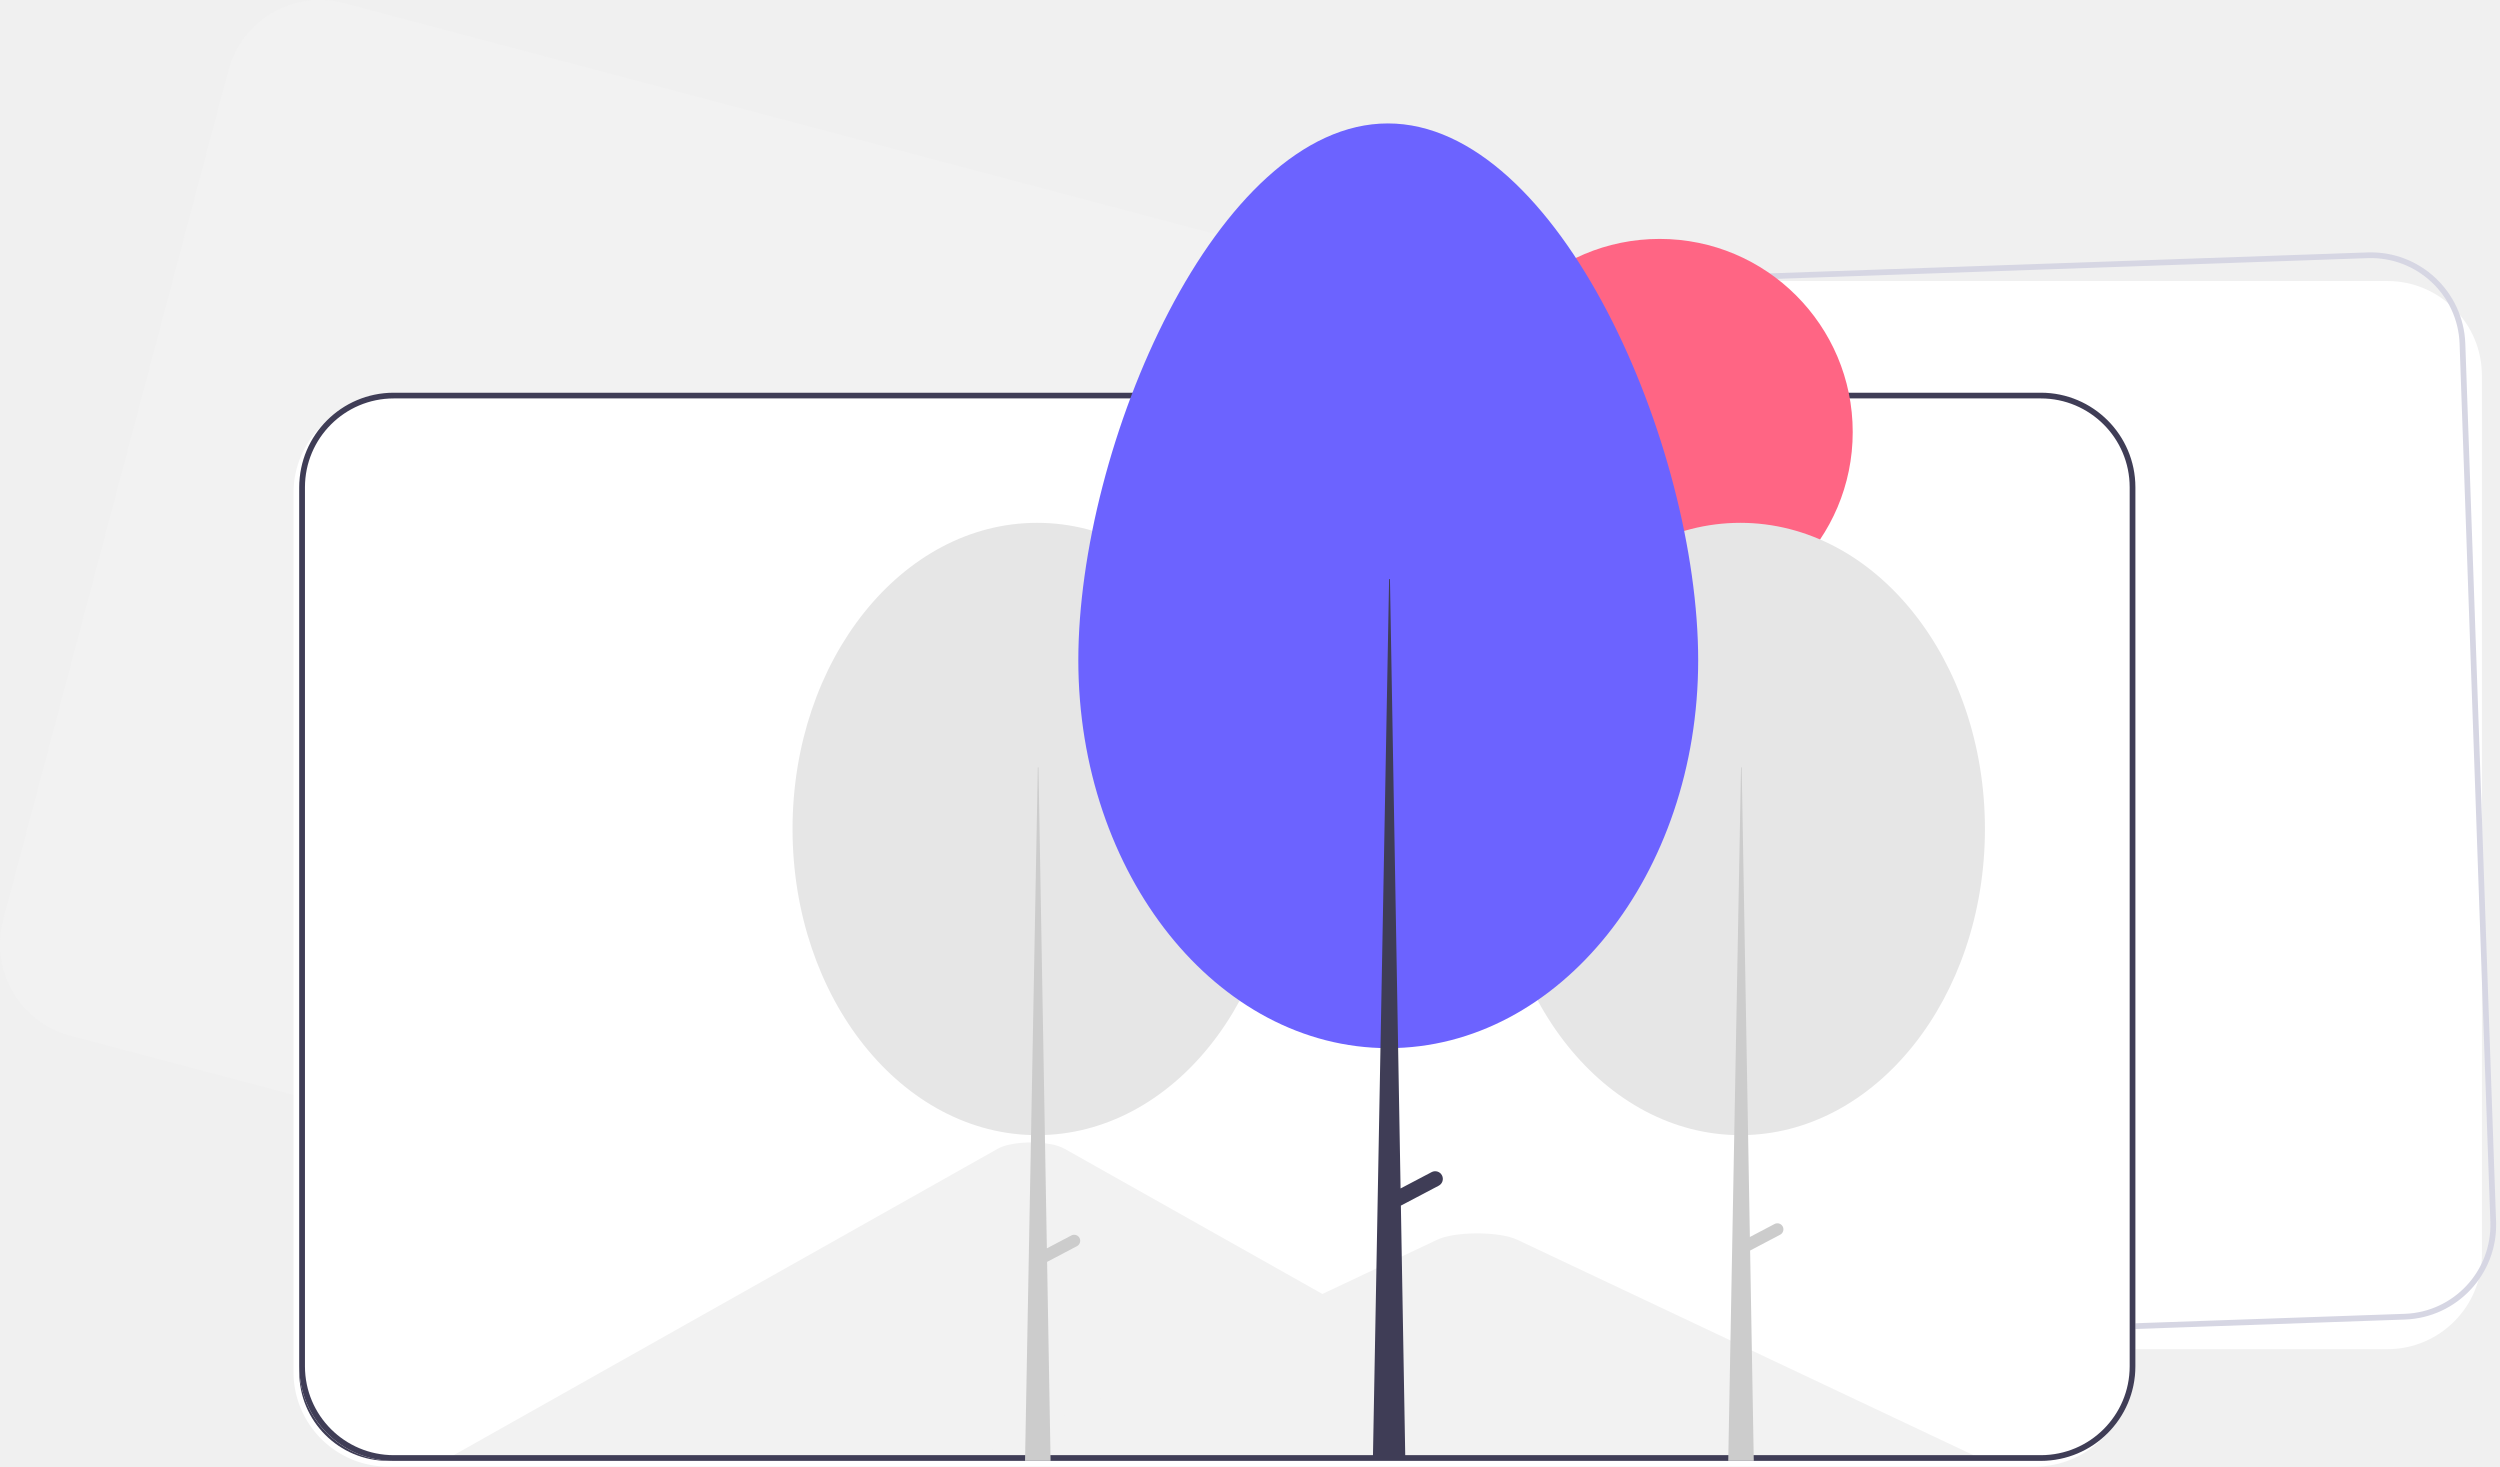
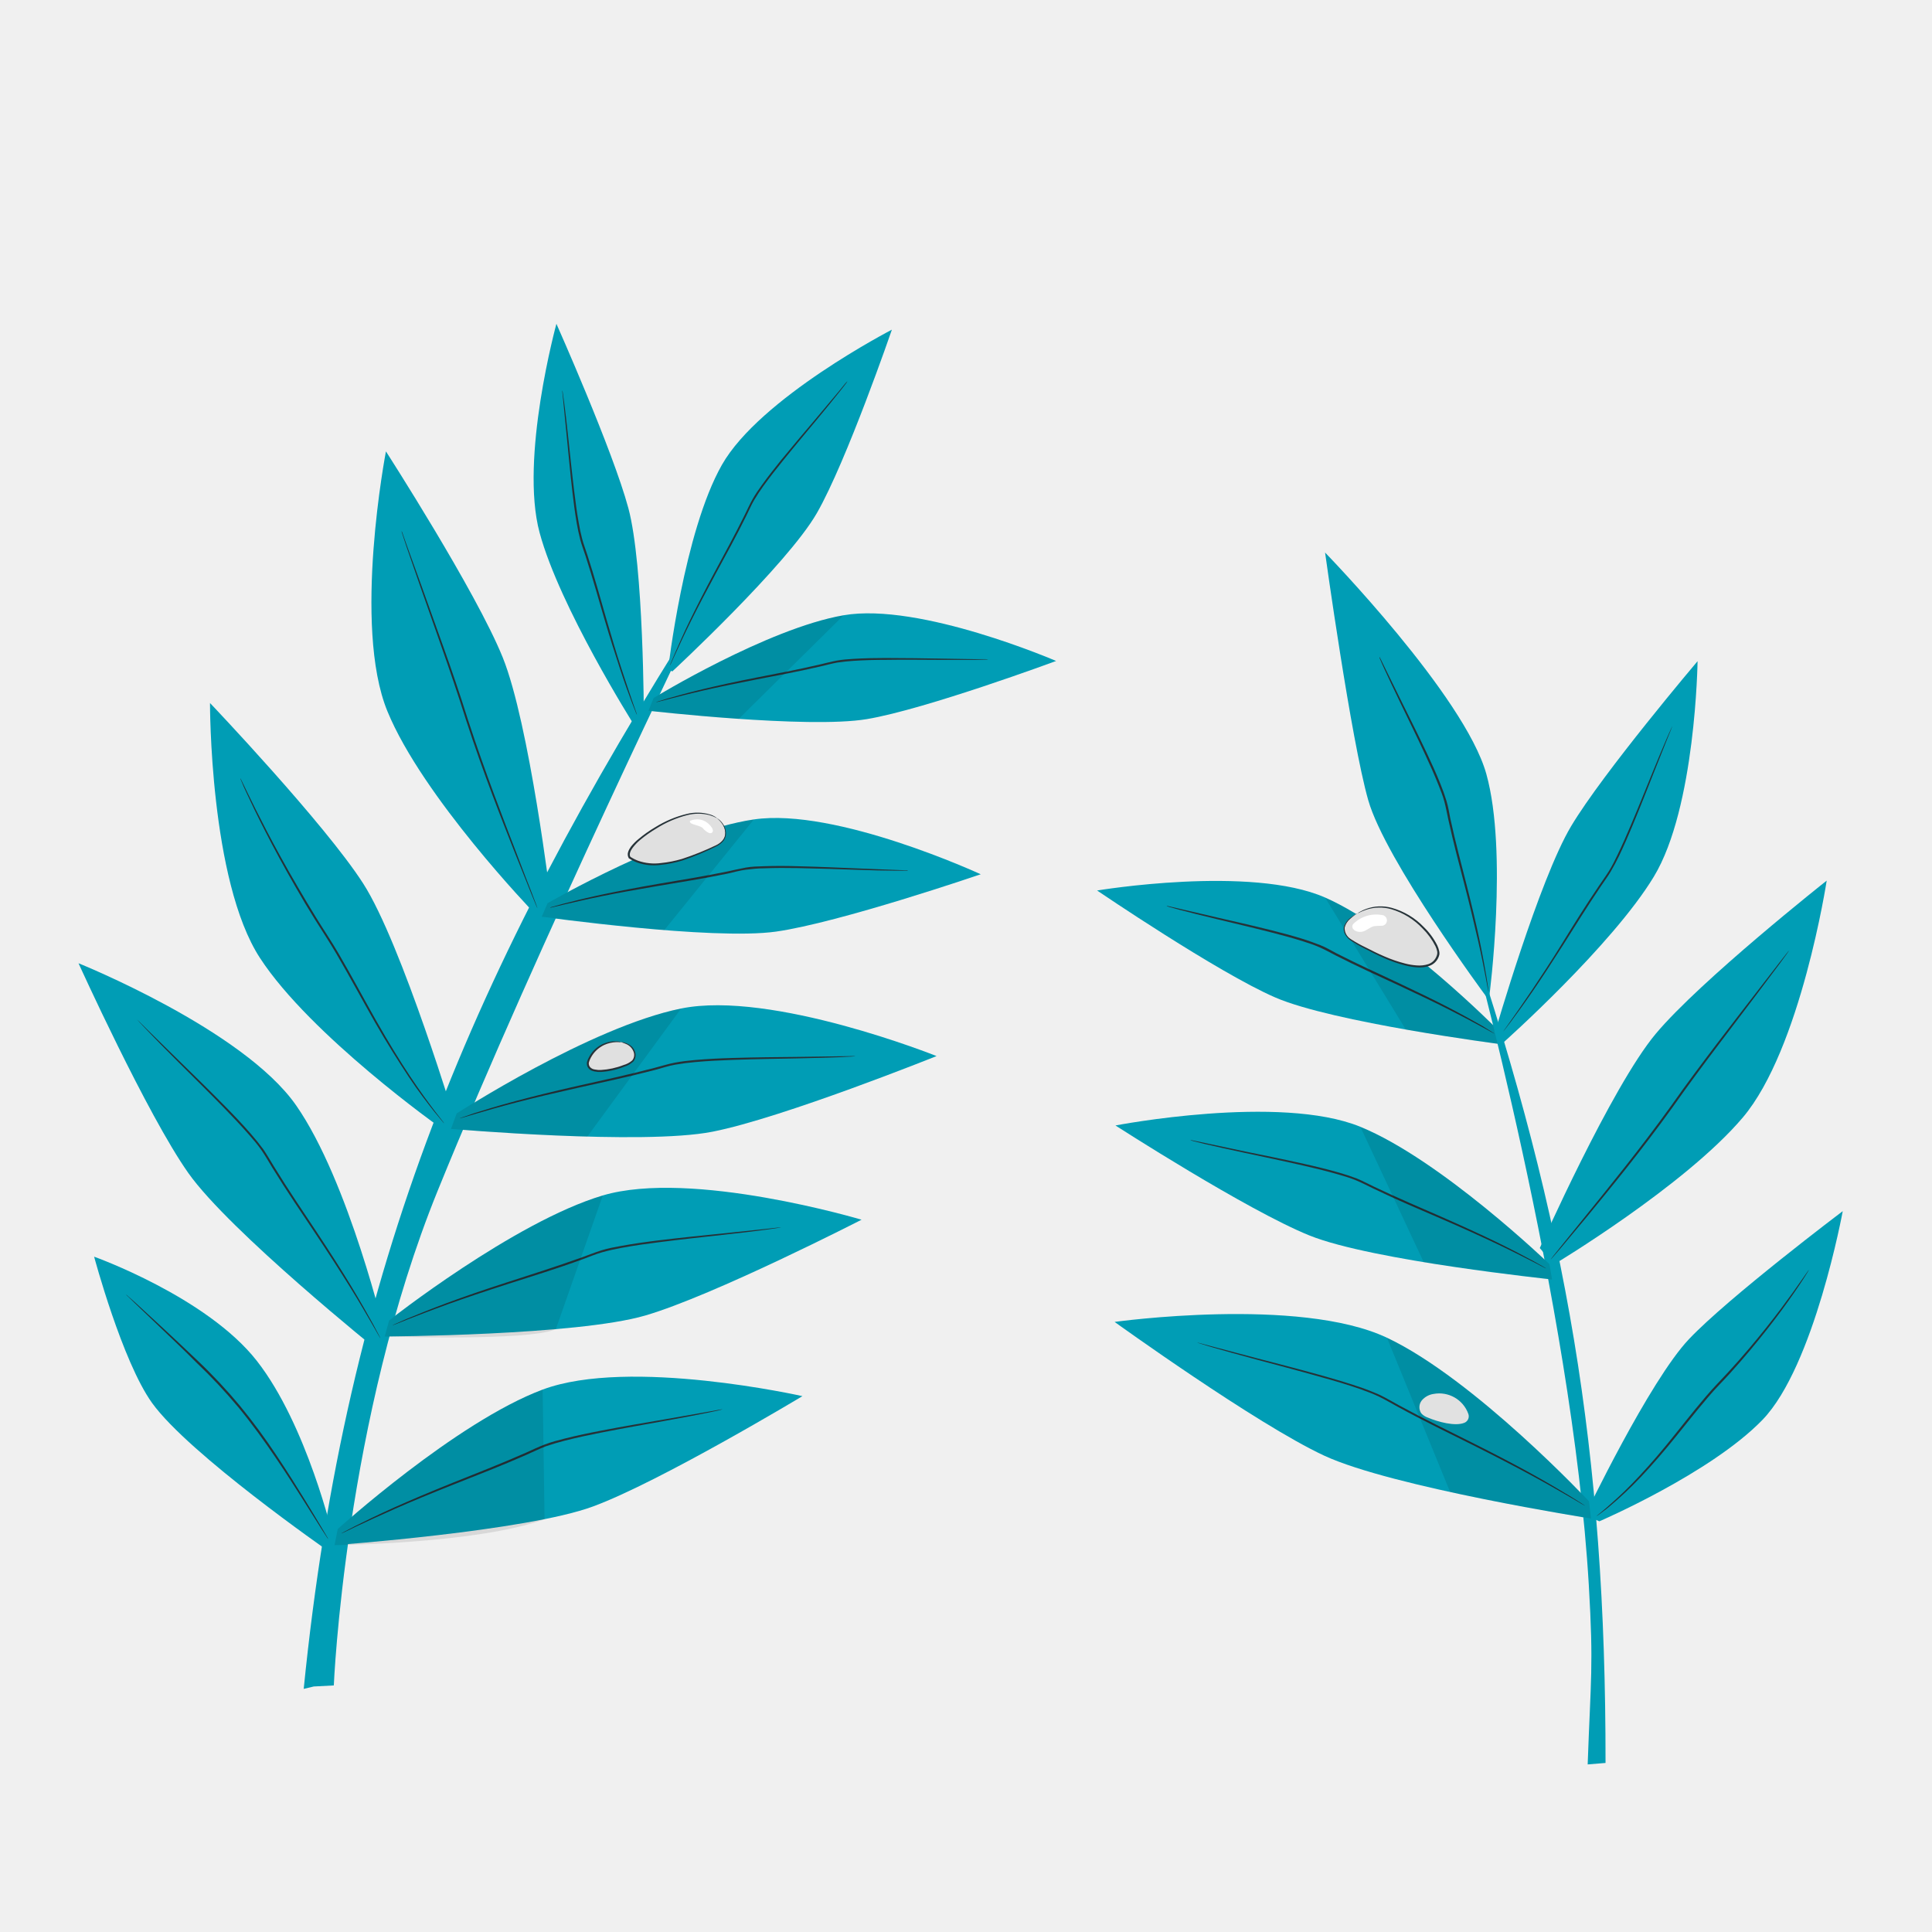
- <svg xmlns="http://www.w3.org/2000/svg" width="800" height="469.317" viewBox="0 0 800 469.317" role="img" artist="Katerina Limpitsouni" source="https://undraw.co/">
-   <g transform="translate(-443.142 -257.876)">
-     <path d="M898.247,664.1H371.155a30.276,30.276,0,0,1-30.241-30.241V352.525a30.276,30.276,0,0,1,30.241-30.241H898.247a30.276,30.276,0,0,1,30.241,30.241V633.862A30.276,30.276,0,0,1,898.247,664.1Z" transform="translate(308.867 25.517)" fill="#fff" />
-     <path d="M557.334,341.82H30.241A30.276,30.276,0,0,1,0,311.578V30.241A30.276,30.276,0,0,1,30.241,0H557.334a30.276,30.276,0,0,1,30.241,30.241V311.578A30.276,30.276,0,0,1,557.334,341.82ZM30.241,1.833A28.441,28.441,0,0,0,1.833,30.241V311.578a28.441,28.441,0,0,0,28.409,28.409H557.334a28.441,28.441,0,0,0,28.409-28.409V30.241A28.441,28.441,0,0,0,557.334,1.833Z" transform="matrix(0.999, -0.035, 0.035, 0.999, 643.995, 358.158)" fill="#d6d6e3" />
-     <path d="M754.171,630.2l-509.5-135.058a30.276,30.276,0,0,1-21.483-36.981L295.28,186.212a30.276,30.276,0,0,1,36.981-21.483l509.5,135.058a30.276,30.276,0,0,1,21.483,36.981L791.152,608.712A30.276,30.276,0,0,1,754.171,630.2Z" transform="translate(220.958 94.156)" fill="#f2f2f2" />
-     <path d="M775.247,705.1H248.155a30.276,30.276,0,0,1-30.241-30.241V393.525a30.276,30.276,0,0,1,30.241-30.241H775.247a30.276,30.276,0,0,1,30.241,30.242V674.862A30.275,30.275,0,0,1,775.247,705.1Z" transform="translate(319.149 22.09)" fill="#fff" />
-     <path d="M638.653,701.841H298.272c-.426,0-.852-.009-1.272-.033l160.985-90.663c3.065-1.762,9.943-2.382,15.361-1.385a13.912,13.912,0,0,1,4.26,1.385l108.041,60.842,5.176,2.911Z" transform="translate(312.538 1.526)" fill="#e6e6e6" />
-     <path d="M760.145,704.279h-294.4l57.049-26.943L526.9,675.4l74.341-35.111c4.874-2.3,16.6-2.445,22.328-.434q.577.206,1.071.434Z" transform="translate(298.432 -0.912)" fill="#e6e6e6" />
-     <path d="M248.322,365.284a28.441,28.441,0,0,0-28.409,28.409V675.03a28.441,28.441,0,0,0,28.409,28.409H775.415a28.441,28.441,0,0,0,28.409-28.409V393.693a28.441,28.441,0,0,0-28.409-28.409Z" transform="translate(318.982 21.923)" fill="#3f3d56" />
-     <path d="M777.254,685.116H250.161a8.257,8.257,0,0,1-8.248-8.248V395.532a8.257,8.257,0,0,1,8.248-8.248H777.254a8.257,8.257,0,0,1,8.248,8.248V676.869a8.257,8.257,0,0,1-8.248,8.248Zm-527.092-296a6.422,6.422,0,0,0-6.415,6.415V676.869a6.422,6.422,0,0,0,6.415,6.415H777.254a6.422,6.422,0,0,0,6.415-6.415V395.532a6.422,6.422,0,0,0-6.415-6.415Z" transform="translate(317.143 20.083)" fill="#ccc" />
-     <ellipse cx="71.849" cy="89.934" rx="71.849" ry="89.934" transform="translate(928.82 428.806)" fill="#f2f2f2" />
-     <path d="M505.77,325.365h.2l3.553,203.7h-7.5Z" transform="translate(495.097 175.29)" fill="#ccc" />
-     <path d="M736.239,636.154h0a1.776,1.776,0,0,1-.744,2.4l-10.3,5.425-1.655-3.144,10.3-5.425A1.776,1.776,0,0,1,736.239,636.154Z" transform="translate(276.882 -0.641)" fill="#ccc" />
-     <ellipse cx="71.849" cy="89.934" rx="71.849" ry="89.934" transform="translate(722.256 428.806)" fill="#f2f2f2" />
-     <path d="M510.532,627.307h0a1.777,1.777,0,0,0-2.4-.744l-7.194,3.788-2.464-141.27h-.2l-3.75,203.7h7.5l-1.02-58.456,8.78-4.622A1.777,1.777,0,0,0,510.532,627.307Z" transform="translate(296.026 11.574)" fill="#ccc" />
-     <path d="M626.318,603.854a2.25,2.25,0,0,0-3.04-.943l-9.116,4.8-3.122-179h-.25l-4.752,258.115h9.5l-1.292-74.07,11.125-5.857a2.251,2.251,0,0,0,.943-3.04Z" transform="translate(286.704 16.621)" fill="#3f3d56" />
-     <path d="M777.247,703.1H250.155a30.276,30.276,0,0,1-30.241-30.241V391.525a30.276,30.276,0,0,1,30.241-30.241H777.247a30.276,30.276,0,0,1,30.241,30.241V672.862A30.276,30.276,0,0,1,777.247,703.1Z" transform="translate(318.982 22.257)" fill="#fff" />
-     <path d="M671.188,708.113h-370.8c-.464,0-.928-.01-1.386-.036l175.372-98.766c3.339-1.919,10.831-2.595,16.734-1.509a15.16,15.16,0,0,1,4.641,1.509l117.7,66.28,5.639,3.172Z" transform="translate(288.046 16.168)" fill="#f2f2f2" />
-     <path d="M788.457,708.163H467.743l62.148-29.351,4.472-2.114,80.984-38.25c5.309-2.507,18.082-2.663,24.324-.473q.629.224,1.166.473Z" transform="translate(287.761 16.118)" fill="#f2f2f2" />
-     <path d="M777.247,703.1H250.155a30.276,30.276,0,0,1-30.241-30.241V391.525a30.276,30.276,0,0,1,30.241-30.241H777.247a30.276,30.276,0,0,1,30.241,30.241V672.862A30.276,30.276,0,0,1,777.247,703.1ZM250.155,363.117a28.441,28.441,0,0,0-28.409,28.409V672.862a28.441,28.441,0,0,0,28.409,28.409H777.247a28.441,28.441,0,0,0,28.409-28.409V391.525a28.441,28.441,0,0,0-28.409-28.409Z" transform="translate(318.982 22.257)" fill="#3f3d56" />
-     <g transform="translate(696.754 297.373)">
-       <ellipse cx="61.798" cy="61.798" rx="61.798" ry="61.798" transform="translate(215.662 36.955)" fill="#ff6584" />
-       <ellipse cx="78.271" cy="97.971" rx="78.271" ry="97.971" transform="translate(225.025 127.808)" fill="#e6e6e6" />
-       <path d="M508.105,323.365h.215l3.87,221.909h-8.171Z" transform="translate(-204.593 -117.286)" fill="#ccc" />
-       <path d="M739.374,634.239h0a1.935,1.935,0,0,1-.811,2.614l-11.226,5.91-1.8-3.425,11.226-5.91A1.935,1.935,0,0,1,739.374,634.239Z" transform="translate(-422.513 -281.249)" fill="#ccc" />
-       <ellipse cx="78.271" cy="97.971" rx="78.271" ry="97.971" transform="translate(0 127.808)" fill="#e6e6e6" />
-       <path d="M513.962,637.661h0a1.936,1.936,0,0,0-2.614-.811l-7.837,4.126-2.684-153.9h-.215l-4.085,221.91H504.7l-1.111-63.68,9.565-5.036A1.936,1.936,0,0,0,513.962,637.661Z" transform="translate(-422.126 -281.002)" fill="#ccc" />
-       <path d="M612.666,280.653c54.774,0,99.294,103.207,99.294,171.768s-44.4,124.14-99.177,124.14-99.177-55.579-99.177-124.14S557.892,280.653,612.666,280.653Z" transform="translate(-422.155 -280.653)" fill="#6c63ff" />
-       <path d="M630.131,617.508a2.452,2.452,0,0,0-3.312-1.027l-9.931,5.228-3.4-195h-.272L608.039,707.89h10.353l-1.408-80.69,12.119-6.38A2.452,2.452,0,0,0,630.131,617.508Z" transform="translate(-422.315 -280.9)" fill="#3f3d56" />
-     </g>
+ <svg xmlns="http://www.w3.org/2000/svg" viewBox="0 0 500 500">
+   <g id="freepik--Plants--inject-77">
+     <path d="M181,158.26c-58.78,92.47-91.46,169.79-102.4,278.82l2.6-.62,5.19-.27s2.85-68.87,26.87-128C139.4,243.87,181,158.26,181,158.26Z" style="fill:#009DB5" />
+     <path d="M116.71,292.15s49.45,4.29,67.6.75,58.07-19.59,58.07-19.59S199.74,256.23,176.27,261s-58.08,27.2-58.08,27.2Z" style="fill:#009DB5" />
+     <path d="M221.41,273.38a.82.82,0,0,1-.26,0l-.79.06c-.7,0-1.72.11-3,.16-2.64.11-6.46.22-11.18.31s-10.35.17-16.58.39c-3.12.11-6.39.26-9.77.57-1.69.15-3.39.37-5.11.67s-3.4.88-5.14,1.34c-7,1.83-13.71,3.23-19.8,4.59s-11.57,2.65-16.14,3.84-8.23,2.25-10.77,3l-2.92.86-.76.21a.88.88,0,0,1-.26.06s.08,0,.25-.11l.74-.26,2.89-1c2.52-.79,6.17-1.92,10.74-3.14s10-2.57,16.12-3.94,12.81-2.81,19.77-4.64c1.74-.45,3.44-1,5.18-1.33s3.47-.53,5.17-.68c3.39-.3,6.67-.45,9.79-.54,6.25-.19,11.87-.22,16.59-.27l11.18-.16,3-.05h.79A.8.8,0,0,1,221.41,273.38Z" style="fill:#263238" />
+     <path d="M99.57,345.88s49.64-.24,67.4-5.42,56-24.8,56-24.8-44-13.13-67-6.27-55.35,32.38-55.35,32.38Z" style="fill:#009DB5" />
+     <path d="M202.13,317.64l-.26.06-.78.13c-.69.1-1.7.26-3,.43-2.62.36-6.42.81-11.11,1.33s-10.29,1.11-16.48,1.9c-3.09.39-6.34.84-9.67,1.46-1.66.3-3.35.68-5,1.14s-3.32,1.18-5,1.79c-6.78,2.47-13.35,4.48-19.3,6.39s-11.27,3.69-15.71,5.29-8,3-10.46,3.95l-2.82,1.13-.74.28-.26.08a.84.84,0,0,1,.24-.13l.72-.33,2.78-1.22c2.44-1,6-2.47,10.41-4.11s9.75-3.48,15.7-5.4,12.5-4,19.26-6.42c1.69-.61,3.33-1.28,5-1.8s3.4-.84,5.08-1.14c3.35-.61,6.6-1.06,9.7-1.44,6.2-.76,11.8-1.3,16.5-1.78l11.12-1.17,3-.34.79-.07A.79.79,0,0,1,202.13,317.64Z" style="fill:#263238" />
+     <path d="M86.58,399.88s49.51-3.61,66.87-10,54.22-28.56,54.22-28.56-44.81-10.1-67.23-1.7-53,36.08-53,36.08Z" style="fill:#009DB5" />
+     <path d="M187,364.72a.77.77,0,0,1-.26.08L186,365c-.68.15-1.68.38-3,.64-2.59.54-6.35,1.25-11,2.09s-10.19,1.81-16.31,3c-3.06.6-6.27,1.28-9.55,2.12q-2.46.62-4.94,1.47c-1.61.62-3.22,1.41-4.87,2.14-6.6,2.91-13,5.37-18.82,7.68s-11,4.45-15.32,6.35S94.41,394,92,395.13l-2.74,1.32-.72.33a.84.84,0,0,1-.25.09l.23-.14.69-.38,2.7-1.4c2.36-1.18,5.79-2.88,10.1-4.81s9.5-4.13,15.3-6.46,12.2-4.8,18.78-7.71c1.65-.73,3.23-1.51,4.9-2.14s3.34-1.07,5-1.49c3.3-.84,6.52-1.5,9.59-2.09,6.13-1.18,11.68-2.1,16.33-2.9l11-1.93,3-.54.78-.13Z" style="fill:#263238" />
+     <path d="M84.94,401.39s-36.08-25.08-45.58-38.3c-7.74-10.77-15-37.86-15-37.86s29.18,10.41,42.14,27,19.73,45.6,19.73,45.6Z" style="fill:#009DB5" />
+     <path d="M32.58,335a5.21,5.21,0,0,1,.65.54L35,337.1c1.57,1.46,3.8,3.5,6.52,6s6,5.58,9.59,9a135,135,0,0,1,11,11.74,159.18,159.18,0,0,1,9.57,13c2.75,4.12,5.11,7.9,7.07,11.09s3.52,5.79,4.59,7.59l1.22,2.08a4.72,4.72,0,0,1,.39.74,5.89,5.89,0,0,1-.48-.69l-1.3-2-4.73-7.5c-2-3.16-4.39-6.92-7.16-11s-5.94-8.52-9.57-12.92a138.79,138.79,0,0,0-11-11.72C47.26,349,44,346,41.3,343.37l-6.41-6.12-1.73-1.68A4.71,4.71,0,0,1,32.58,335Z" style="fill:#263238" />
+     <path d="M98.11,349.78s-38.7-31.09-49.37-46.2-28.42-54.29-28.42-54.29,42.62,17.13,56.31,36.77,23.16,59.81,23.16,59.81Z" style="fill:#009DB5" />
+     <path d="M35.42,263.83s.08.05.21.17l.57.55,2.16,2.15,8,7.84c3.37,3.3,7.42,7.21,11.8,11.67,2.19,2.22,4.46,4.59,6.7,7.16q1.69,1.92,3.27,4.05c1,1.48,1.87,3,2.82,4.55,3.76,6.14,7.64,11.8,11.08,17s6.48,9.95,8.92,14,4.31,7.38,5.59,9.7l1.42,2.69c.15.28.27.52.36.7a2.15,2.15,0,0,1,.11.25,1.23,1.23,0,0,1-.16-.22l-.4-.68-1.51-2.64c-1.33-2.28-3.23-5.6-5.72-9.6s-5.54-8.74-9-13.93-7.35-10.86-11.13-17c-.94-1.53-1.82-3.1-2.8-4.52s-2.11-2.74-3.22-4c-2.23-2.55-4.49-4.93-6.66-7.16-4.36-4.47-8.38-8.4-11.72-11.74s-6-6.05-7.86-8c-.92-.95-1.61-1.7-2.09-2.21l-.53-.59A1.07,1.07,0,0,1,35.42,263.83Z" style="fill:#263238" />
+     <path d="M118.32,291.77S104,244.23,94,228.66s-39.65-46.72-39.65-46.72-.13,45.94,12.94,66,46.73,43.93,46.73,43.93Z" style="fill:#009DB5" />
+     <path d="M62.19,201.4s.06.07.14.23l.35.7L64,205.06c1.14,2.37,2.83,5.78,5,9.94s4.86,9.08,8,14.44c1.56,2.69,3.24,5.48,5,8.34s3.75,5.78,5.56,8.89c3.62,6.2,6.82,12.25,9.89,17.65s6,10.18,8.59,14.09,4.87,7,6.44,9.08c.79,1,1.41,1.81,1.85,2.39l.48.63c.1.14.15.22.14.23a2,2,0,0,1-.19-.2l-.51-.6-1.93-2.33c-1.62-2.07-4-5.08-6.59-9s-5.6-8.66-8.69-14.06-6.31-11.44-9.93-17.63c-1.81-3.09-3.74-6-5.54-8.87s-3.47-5.68-5-8.37c-3.11-5.39-5.77-10.33-7.91-14.52s-3.78-7.62-4.87-10c-.55-1.19-1-2.14-1.22-2.77l-.31-.73Z" style="fill:#263238" />
+     <path d="M142.58,233.25s-5.56-46-12.48-63.12-30.22-53.31-30.22-53.31-8.7,45.11.38,67.25S138,236,138,236Z" style="fill:#009DB5" />
+     <path d="M103.91,137.4s0,.08.12.24.16.44.28.74c.25.68.59,1.63,1,2.84l3.79,10.45c1.59,4.43,3.48,9.69,5.57,15.53s4.32,12.31,6.46,19.14c4.44,13.62,9.17,25.71,12.54,34.48,1.67,4.35,3,7.89,4,10.38l1.07,2.83.26.74a1.87,1.87,0,0,1,.08.26,1.31,1.31,0,0,1-.13-.24l-.31-.73c-.28-.67-.67-1.61-1.15-2.79L133.37,221c-3.46-8.73-8.25-20.81-12.69-34.45-2.15-6.84-4.36-13.28-6.42-19.14s-3.91-11.12-5.47-15.57-2.76-8-3.64-10.51c-.4-1.21-.71-2.18-.94-2.87l-.24-.75A1.71,1.71,0,0,1,103.91,137.4Z" style="fill:#263238" />
+     <path d="M140.2,237.25s44.16,6.17,60.61,3.85,53-14.84,53-14.84-37.44-17.33-58.71-14.19-53.38,21.67-53.38,21.67Z" style="fill:#009DB5" />
+     <path d="M235,225.33l-.24,0h-.71c-.62,0-1.55,0-2.73,0-2.38,0-5.81-.1-10-.24s-9.29-.33-14.89-.43c-2.8-.05-5.74-.06-8.78.06-1.52,0-3.06.17-4.61.36s-3.1.63-4.68,1c-6.35,1.31-12.45,2.25-18,3.19s-10.49,1.82-14.65,2.67-7.49,1.63-9.8,2.16l-2.66.63-.69.16-.24,0s.07,0,.22-.09l.68-.2,2.64-.73c2.3-.59,5.63-1.44,9.78-2.32s9.11-1.84,14.64-2.79,11.62-1.91,17.95-3.22c1.59-.33,3.13-.71,4.72-1s3.13-.31,4.66-.36c3.06-.11,6-.09,8.81,0,5.61.13,10.66.37,14.9.54l10,.4,2.73.1.71,0Z" style="fill:#263238" />
+     <path d="M167.83,183.94s41.24,4.72,56.49,2.17,49-15.05,49-15.05-35.26-15.25-55-11.83-49.17,21.41-49.17,21.41Z" style="fill:#009DB5" />
+     <path d="M255.78,170.64a5,5,0,0,1-.88.06c-.59,0-1.44.06-2.55.07-2.21,0-5.4,0-9.35,0s-8.65-.09-13.87,0c-2.61,0-5.35.07-8.17.25q-2.13.13-4.29.45c-1.41.26-2.86.65-4.33,1-5.88,1.37-11.53,2.39-16.65,3.39s-9.73,1.94-13.58,2.82-6.94,1.69-9.07,2.24l-2.46.64a7.1,7.1,0,0,1-.87.2,4.88,4.88,0,0,1,.84-.3l2.43-.74c2.13-.61,5.2-1.47,9.05-2.39s8.44-1.94,13.56-2.94,10.77-2.06,16.63-3.43c1.47-.34,2.89-.73,4.37-1s2.91-.36,4.33-.45c2.85-.17,5.59-.22,8.21-.22,5.22,0,9.92.09,13.87.15l9.35.15,2.54,0A5.48,5.48,0,0,1,255.78,170.64Z" style="fill:#263238" />
+     <path d="M166.62,185.66s0-39.26-4-54.15S144,83.8,144,83.8s-9.55,34.81-4.35,54.06,24.31,49.53,24.31,49.53Z" style="fill:#009DB5" />
+     <path d="M145.52,101a5.83,5.83,0,0,1,.16.87c.08.57.21,1.41.35,2.5.29,2.17.65,5.33,1.07,9.23s.89,8.54,1.52,13.68c.31,2.57.66,5.27,1.15,8,.24,1.38.52,2.78.89,4.18s.91,2.78,1.36,4.2c1.85,5.7,3.36,11.2,4.8,16.18s2.78,9.45,4,13.18,2.23,6.73,2.94,8.8l.84,2.39a4.86,4.86,0,0,1,.25.84,5.67,5.67,0,0,1-.35-.81l-.93-2.35c-.77-2-1.87-5-3.1-8.75S157.82,165,156.36,160s-3-10.46-4.83-16.15c-.46-1.43-1-2.79-1.37-4.22s-.66-2.84-.9-4.23c-.48-2.79-.82-5.5-1.12-8.07-.6-5.16-1-9.81-1.4-13.71l-.91-9.24c-.11-1.05-.19-1.89-.25-2.51A4.85,4.85,0,0,1,145.52,101Z" style="fill:#263238" />
+     <path d="M174,173.76s29.72-27.56,37.42-41,19.4-47.44,19.4-47.44-34.14,17.62-44,35S172.9,173.3,172.9,173.3Z" style="fill:#009DB5" />
+     <path d="M219.35,98.65a5.88,5.88,0,0,1-.51.72c-.36.47-.87,1.15-1.56,2-1.37,1.74-3.39,4.22-5.91,7.26s-5.55,6.63-8.83,10.7c-1.63,2-3.33,4.18-5,6.48-.83,1.15-1.62,2.35-2.36,3.6s-1.31,2.62-2,4c-2.66,5.42-5.46,10.43-7.93,15s-4.66,8.76-6.42,12.29-3.09,6.44-4,8.44c-.44,1-.8,1.74-1.06,2.31a4.17,4.17,0,0,1-.4.79,5.48,5.48,0,0,1,.31-.83c.23-.58.56-1.36,1-2.35.88-2,2.16-5,3.88-8.52s3.86-7.75,6.33-12.36,5.23-9.63,7.88-15c.67-1.35,1.27-2.7,2-4s1.56-2.48,2.4-3.64c1.66-2.31,3.37-4.46,5-6.49,3.3-4,6.36-7.62,8.92-10.63l6-7.14,1.63-2A5.62,5.62,0,0,1,219.35,98.65Z" style="fill:#263238" />
+     <path d="M118.19,288.16l-1.48,4s17.36,1.5,35.28,2L176.27,261C152.81,265.68,118.19,288.16,118.19,288.16Z" style="opacity:0.1" />
+     <path d="M100.69,341.77l-1.12,4.11s37.55,1.28,44.28-1.9L156,309.39C133.11,316.24,100.69,341.77,100.69,341.77Z" style="opacity:0.1" />
+     <path d="M87.41,395.71l-.83,4.17s37-.34,54.35-6.72l-.49-33.53C118,368,87.41,395.71,87.41,395.71Z" style="opacity:0.1" />
+     <path d="M141.72,233.74l-1.52,3.51s18.62,2.21,31.72,3.46l23.18-28.64C173.83,215.21,141.72,233.74,141.72,233.74Z" style="opacity:0.1" />
+     <path d="M169.16,180.64l-1.33,3.3s10.78,1.24,23.36,2.1l27.14-26.81C198.61,162.64,169.16,180.64,169.16,180.64Z" style="opacity:0.1" />
+     <path d="M185.53,211.73c-2.75-1.88-6.44-1.51-9.61-.51-5.41,1.73-14.81,7.84-13.07,10.66,3.25,2.15,6.59,2,10.43,1.37a46.42,46.42,0,0,0,11-3.89,6.12,6.12,0,0,0,3.09-2.28C188.38,215.26,187.24,212.89,185.53,211.73Z" style="fill:#e0e0e0" />
+     <path d="M185.53,211.73s.05,0,.14.07a2.15,2.15,0,0,1,.38.27,5.45,5.45,0,0,1,1.17,1.33,4.27,4.27,0,0,1,.63,2.75,3.27,3.27,0,0,1-.77,1.63,5.53,5.53,0,0,1-1.59,1.21,67.91,67.91,0,0,1-8.9,3.71,29.54,29.54,0,0,1-5.6,1.13,13.18,13.18,0,0,1-6.12-.62,11.38,11.38,0,0,1-2.17-1.12l0,0,0-.05a1.91,1.91,0,0,1-.12-1.61,4.74,4.74,0,0,1,.72-1.33,12.72,12.72,0,0,1,2-2,31.71,31.71,0,0,1,4.33-3.05,27.81,27.81,0,0,1,8.18-3.42,11.4,11.4,0,0,1,5.91.15,5.19,5.19,0,0,1,1.91,1,10,10,0,0,0-2-.83,11.57,11.57,0,0,0-5.78,0,28,28,0,0,0-8,3.47,32.22,32.22,0,0,0-4.24,3,12.61,12.61,0,0,0-1.89,2c-.52.71-1,1.65-.57,2.36l-.08-.08a10.33,10.33,0,0,0,2.07,1.06,12.72,12.72,0,0,0,5.88.6,29.39,29.39,0,0,0,5.51-1.08,72.47,72.47,0,0,0,8.86-3.57,5.2,5.2,0,0,0,1.52-1.11,3,3,0,0,0,.73-1.46,4,4,0,0,0-.52-2.59A6.92,6.92,0,0,0,185.53,211.73Z" style="fill:#263238" />
+     <path d="M184.18,214.14a4.8,4.8,0,0,0-2.53-1.93,4.56,4.56,0,0,0-3.09.24h0c-.32,1,2.45,1,3.33,1.88a4.47,4.47,0,0,0,1.6,1.25.87.87,0,0,0,.74-.06.73.73,0,0,0,.26-.68A1.57,1.57,0,0,0,184.18,214.14Z" style="fill:#fff" />
+     <path d="M160.75,269.7a7.66,7.66,0,0,0-8.55,4.94,1.74,1.74,0,0,0,1,2.2c2.32.92,6.55-.26,9.07-1.32a3.71,3.71,0,0,0,1.59-1.07,2.66,2.66,0,0,0-.16-3.16A4.67,4.67,0,0,0,160.75,269.7Z" style="fill:#e0e0e0" />
+     <path d="M160.75,269.7a3.16,3.16,0,0,1,1.23.24,4.52,4.52,0,0,1,1.3.72,3.25,3.25,0,0,1,1.1,1.66,2.61,2.61,0,0,1-.46,2.38,6.1,6.1,0,0,1-2.4,1.37,19.19,19.19,0,0,1-6,1.35,6.61,6.61,0,0,1-1.66-.13,4.86,4.86,0,0,1-.8-.24,2,2,0,0,1-.71-.53,2,2,0,0,1-.45-1.61,5.63,5.63,0,0,1,.58-1.41,7.65,7.65,0,0,1,3.72-3.4,7.4,7.4,0,0,1,3.36-.61,3.35,3.35,0,0,1,1.22.21c0,.05-.44,0-1.23,0a8.19,8.19,0,0,0-3.2.74,7.6,7.6,0,0,0-3.45,3.3,5.38,5.38,0,0,0-.51,1.26,1.47,1.47,0,0,0,.35,1.2,2,2,0,0,0,1.23.59,6,6,0,0,0,1.54.12,19.25,19.25,0,0,0,5.87-1.28,5.69,5.69,0,0,0,2.24-1.2,2.23,2.23,0,0,0,.43-2,3.48,3.48,0,0,0-2.12-2.28C161.19,269.82,160.74,269.75,160.75,269.7Z" style="fill:#263238" />
+     <path d="M388.15,270.2s-43.2-5.6-58.1-12.05-46.12-27.69-46.12-27.69,39.77-6.64,59,1.82,44.69,34.22,44.69,34.22Z" style="fill:#009DB5" />
+     <path d="M301.9,234.46a.67.67,0,0,1,.23,0l.68.15,2.6.61,9.56,2.22c4,.93,8.86,2,14.18,3.34,2.66.67,5.44,1.41,8.3,2.3,1.42.45,2.86,1,4.3,1.55s2.78,1.4,4.19,2.12c5.63,2.87,11.12,5.35,16.08,7.69s9.4,4.49,13.08,6.41,6.6,3.57,8.62,4.72L386,267l.59.37a.71.71,0,0,1,.19.14l-.22-.1-.61-.32-2.34-1.28c-2-1.1-5-2.71-8.69-4.57s-8.14-4-13.11-6.31-10.47-4.77-16.12-7.66c-1.4-.72-2.78-1.49-4.16-2.1s-2.83-1.1-4.25-1.54c-2.83-.9-5.61-1.64-8.26-2.32-5.31-1.36-10.11-2.47-14.14-3.45s-7.29-1.78-9.53-2.38c-1.12-.29-2-.54-2.57-.71l-.67-.2Z" style="fill:#263238" />
+     <path d="M387.63,266.5l.52,3.7s-11.3-1.47-24.33-3.76l-20.89-34.16C362.17,240.73,387.63,266.5,387.63,266.5Z" style="opacity:0.1" />
+     <path d="M415.51,456.25c.09-80.23-10-139.83-35.53-215.9,0,0,26.91,97.11,31.2,169.82,1.26,21.34.5,24-.29,46.46Z" style="fill:#009DB5" />
+     <path d="M411.74,393s-51.46-8.1-69.06-16.29-54.22-34.6-54.22-34.6,47.75-6.65,70.47,4.09,52.31,42.36,52.31,42.36Z" style="fill:#009DB5" />
+     <path d="M309.8,347.45l.28.05.8.2,3.09.83,11.35,3c4.8,1.25,10.52,2.7,16.83,4.47,3.16.88,6.46,1.86,9.84,3q2.55.87,5.09,2c1.69.81,3.28,1.77,4.94,2.67,6.64,3.62,13.12,6.76,19,9.71s11.09,5.67,15.43,8.08,7.78,4.47,10.15,5.91l2.7,1.7.69.46c.16.1.24.16.23.17l-.25-.13-.73-.41-2.75-1.62c-2.4-1.38-5.86-3.4-10.22-5.75s-9.6-5.07-15.47-8-12.36-6.05-19-9.68c-1.66-.91-3.28-1.87-4.91-2.66s-3.35-1.4-5-2c-3.36-1.16-6.66-2.14-9.81-3-6.3-1.8-12-3.28-16.79-4.57s-8.66-2.36-11.32-3.14c-1.33-.38-2.36-.71-3.05-.93l-.79-.25Z" style="fill:#263238" />
+     <path d="M410.2,392.19s16.64-34.79,26.91-45.63,39.79-33.12,39.79-33.12-7.36,40.13-20.76,54-42.22,26.27-42.22,26.27Z" style="fill:#009DB5" />
+     <path d="M468.16,328.61a7.22,7.22,0,0,1-.43.75c-.3.48-.73,1.19-1.32,2.08-1.16,1.79-2.91,4.35-5.17,7.43s-5.05,6.68-8.3,10.55c-1.62,1.94-3.36,3.94-5.22,6s-3.86,4-5.75,6.26c-3.77,4.42-7.15,8.83-10.39,12.72s-6.29,7.26-9,9.95-5.08,4.71-6.72,6.07l-2,1.5a6.46,6.46,0,0,1-.7.5,5.26,5.26,0,0,1,.64-.58l1.88-1.58c1.6-1.41,3.93-3.43,6.59-6.17s5.7-6.1,8.9-10,6.58-8.31,10.37-12.75c1.89-2.23,3.91-4.25,5.76-6.27s3.61-4,5.24-5.93c3.26-3.85,6.08-7.41,8.37-10.46s4.08-5.57,5.29-7.32l1.4-2A4.42,4.42,0,0,1,468.16,328.61Z" style="fill:#263238" />
+     <path d="M398.5,323s18.48-41.67,30-55.45,44.25-39.65,44.25-39.65-6.7,43.62-21.75,61.35-48.86,38-48.86,38Z" style="fill:#009DB5" />
+     <path d="M463,246a1,1,0,0,1-.14.22l-.43.63-1.73,2.38-6.5,8.66-9.7,12.8c-3.64,4.82-7.61,10.13-11.62,15.84-8.16,11.34-16.21,21.09-22,28.14l-6.94,8.3L402,325.21l-.5.57c-.12.13-.18.19-.19.18a.75.75,0,0,1,.15-.21l.46-.61,1.84-2.3,6.81-8.42c5.74-7.11,13.74-16.88,21.89-28.2,4-5.7,8-11,11.66-15.83s7-9.1,9.79-12.73l6.62-8.56,1.81-2.32.48-.6C463,246.05,463,246,463,246Z" style="fill:#263238" />
+     <path d="M401.66,331.12s-46.55-4.85-62.72-11.36-50.26-28.49-50.26-28.49,42.52-8.21,63.4.35S401,327.16,401,327.16Z" style="fill:#009DB5" />
+     <path d="M308.08,295.07a.79.79,0,0,1,.25,0l.73.15,2.81.59L322.19,298c4.36.89,9.57,1.92,15.31,3.21,2.88.64,5.89,1.36,9,2.25q2.32.66,4.66,1.54c1.56.65,3,1.43,4.56,2.17,6.12,2.93,12.09,5.44,17.48,7.81s10.21,4.58,14.21,6.53,7.19,3.65,9.38,4.83l2.5,1.41.65.37.21.15a.89.89,0,0,1-.24-.1l-.67-.33-2.54-1.32c-2.22-1.12-5.42-2.77-9.45-4.67s-8.84-4.1-14.25-6.43-11.37-4.84-17.5-7.79c-1.54-.73-3-1.52-4.53-2.15s-3.07-1.09-4.61-1.53c-3.07-.89-6.07-1.62-8.93-2.27-5.74-1.32-10.93-2.38-15.28-3.32s-7.87-1.71-10.3-2.29c-1.21-.28-2.15-.53-2.78-.69l-.72-.2A.75.75,0,0,1,308.08,295.07Z" style="fill:#263238" />
+     <path d="M386.88,267.25s11.44-39.58,19.74-53.46,32.71-42.68,32.71-42.68S438.85,209,428,226.9s-38.9,42.88-38.9,42.88Z" style="fill:#009DB5" />
+     <path d="M432.76,188a.92.92,0,0,1-.07.22l-.25.65c-.24.6-.57,1.42-1,2.46l-3.61,9.05c-1.52,3.83-3.29,8.39-5.4,13.42-1.05,2.51-2.18,5.13-3.47,7.81-.65,1.33-1.35,2.67-2.14,4s-1.73,2.56-2.6,3.87c-3.51,5.19-6.65,10.29-9.57,14.88s-5.61,8.7-7.94,12.09-4.3,6.08-5.67,7.93l-1.62,2.11L389,267a1.22,1.22,0,0,1-.16.18A1.58,1.58,0,0,1,389,267l.39-.57,1.53-2.16c1.32-1.88,3.25-4.6,5.53-8s5-7.52,7.84-12.13,6-9.71,9.55-14.93c.87-1.3,1.8-2.56,2.59-3.84s1.47-2.63,2.12-4c1.29-2.65,2.43-5.27,3.49-7.77,2.13-5,3.94-9.56,5.5-13.37s2.84-6.88,3.76-9c.45-1.06.83-1.87,1.08-2.42l.29-.63C432.71,188,432.75,188,432.76,188Z" style="fill:#263238" />
+     <path d="M384.61,257.87s-26.05-35.17-30.51-50.78S342.93,143,342.93,143s36.08,37.06,41.73,57.3.79,57.4.79,57.4Z" style="fill:#009DB5" />
+     <path d="M357,170a.88.88,0,0,1,.12.21c.09.16.19.37.32.61q.42.89,1.17,2.4l4.34,8.81c1.84,3.71,4.06,8.12,6.4,13.08,1.17,2.48,2.36,5.1,3.47,7.88.57,1.38,1.08,2.82,1.53,4.3s.69,3,1,4.59c1.34,6.18,2.91,12,4.25,17.31s2.48,10.13,3.32,14.19,1.43,7.36,1.81,9.65c.17,1.11.3,2,.4,2.64l.09.69a1.09,1.09,0,0,1,0,.24,1,1,0,0,1-.07-.23c0-.19-.08-.41-.14-.68-.12-.65-.28-1.52-.49-2.63-.44-2.27-1.06-5.56-2-9.61s-2.05-8.84-3.43-14.14-2.94-11.13-4.29-17.32c-.33-1.54-.61-3.1-1-4.55s-.95-2.89-1.51-4.26c-1.1-2.77-2.28-5.39-3.44-7.87-2.31-5-4.5-9.39-6.29-13.12s-3.24-6.77-4.2-8.88c-.48-1-.84-1.88-1.08-2.44l-.27-.64C357,170,357,170,357,170Z" style="fill:#263238" />
+     <path d="M371,360.75a8,8,0,0,1,9,5.15,1.81,1.81,0,0,1-1,2.31c-2.43,1-6.87-.24-9.51-1.35a4,4,0,0,1-1.68-1.11,2.83,2.83,0,0,1,.15-3.33A4.94,4.94,0,0,1,371,360.75Z" style="fill:#fafafa" />
+     <path d="M411.24,388.54l.5,4.44s-18.06-2.84-36.45-6.86l-16.36-39.94C381.64,356.92,411.24,388.54,411.24,388.54Z" style="opacity:0.1" />
+     <path d="M401,327.16l.67,4s-19.53-2.44-33.19-4.47l-16.39-35C373,300.19,401,327.16,401,327.16Z" style="opacity:0.1" />
+     <path d="M351.34,236.31a11.3,11.3,0,0,1,10.35-.68c6.11,2.39,10.9,9.07,10.47,11.39-.76,3-3.93,3.71-8.31,2.66s-8.41-3.17-12.39-5.28a7.08,7.08,0,0,1-3.39-2.86C347.05,239.38,349.28,237.53,351.34,236.31Z" style="fill:#e0e0e0" />
+     <path d="M351.34,236.31c0,.05-.75.45-1.9,1.47a4.37,4.37,0,0,0-1.44,2.28,3.32,3.32,0,0,0,1.6,3,35.54,35.54,0,0,0,3.95,2.19c1.45.75,3,1.52,4.69,2.25a34.74,34.74,0,0,0,5.41,1.86,16.19,16.19,0,0,0,3,.49,7.59,7.59,0,0,0,3-.33,3.47,3.47,0,0,0,2.08-1.94,3.28,3.28,0,0,0,.22-.67,2.18,2.18,0,0,0,0-.67,5.67,5.67,0,0,0-.46-1.37,17.63,17.63,0,0,0-3.33-4.58,18.26,18.26,0,0,0-8.11-5,11.05,11.05,0,0,0-6.41.12c-1.47.48-2.19,1-2.22.92a2.32,2.32,0,0,1,.52-.35,9.52,9.52,0,0,1,1.63-.76,10.92,10.92,0,0,1,6.57-.28,18.26,18.26,0,0,1,8.36,5,17.49,17.49,0,0,1,3.45,4.7,6.38,6.38,0,0,1,.51,1.49c0,.13.05.26.06.41l0,.44a4.27,4.27,0,0,1-.25.79,4,4,0,0,1-2.38,2.21,7.89,7.89,0,0,1-3.21.37,17.82,17.82,0,0,1-3.05-.51,34.6,34.6,0,0,1-5.48-1.92c-1.69-.75-3.25-1.54-4.7-2.3a33.47,33.47,0,0,1-4-2.29,4.89,4.89,0,0,1-1.35-1.53,2.8,2.8,0,0,1-.32-1.81,4.48,4.48,0,0,1,1.6-2.38,10.51,10.51,0,0,1,1.47-1A2.47,2.47,0,0,1,351.34,236.31Z" style="fill:#263238" />
+     <path d="M358.24,237l-.18-.11a8.43,8.43,0,0,0-7.68,2.08,1.51,1.51,0,0,0-.3.36,1,1,0,0,0,.1,1.06,1.75,1.75,0,0,0,.9.63,2.76,2.76,0,0,0,1.68.05c1-.3,1.82-1.15,2.86-1.38a15.56,15.56,0,0,1,1.81-.1,1.39,1.39,0,0,0,.81-2.59Z" style="fill:#fff" />
  </g>
</svg>
